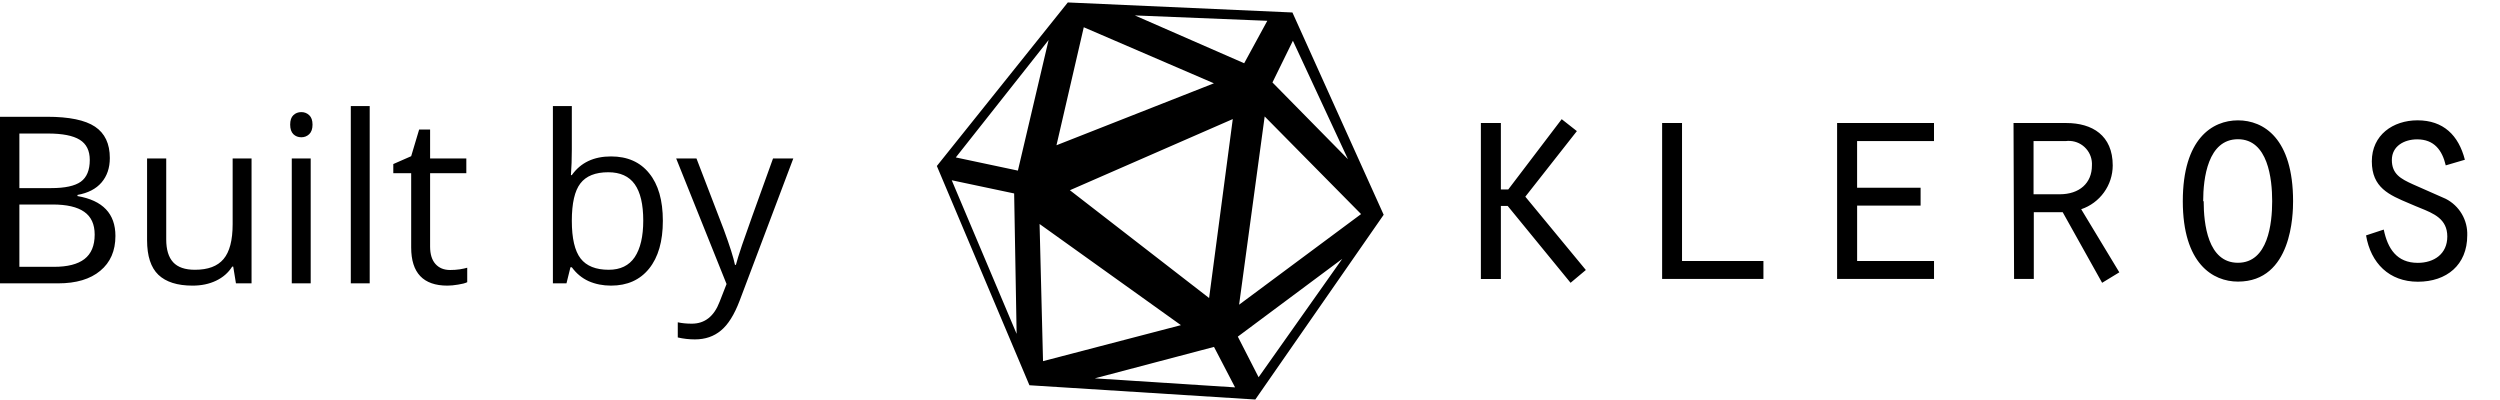
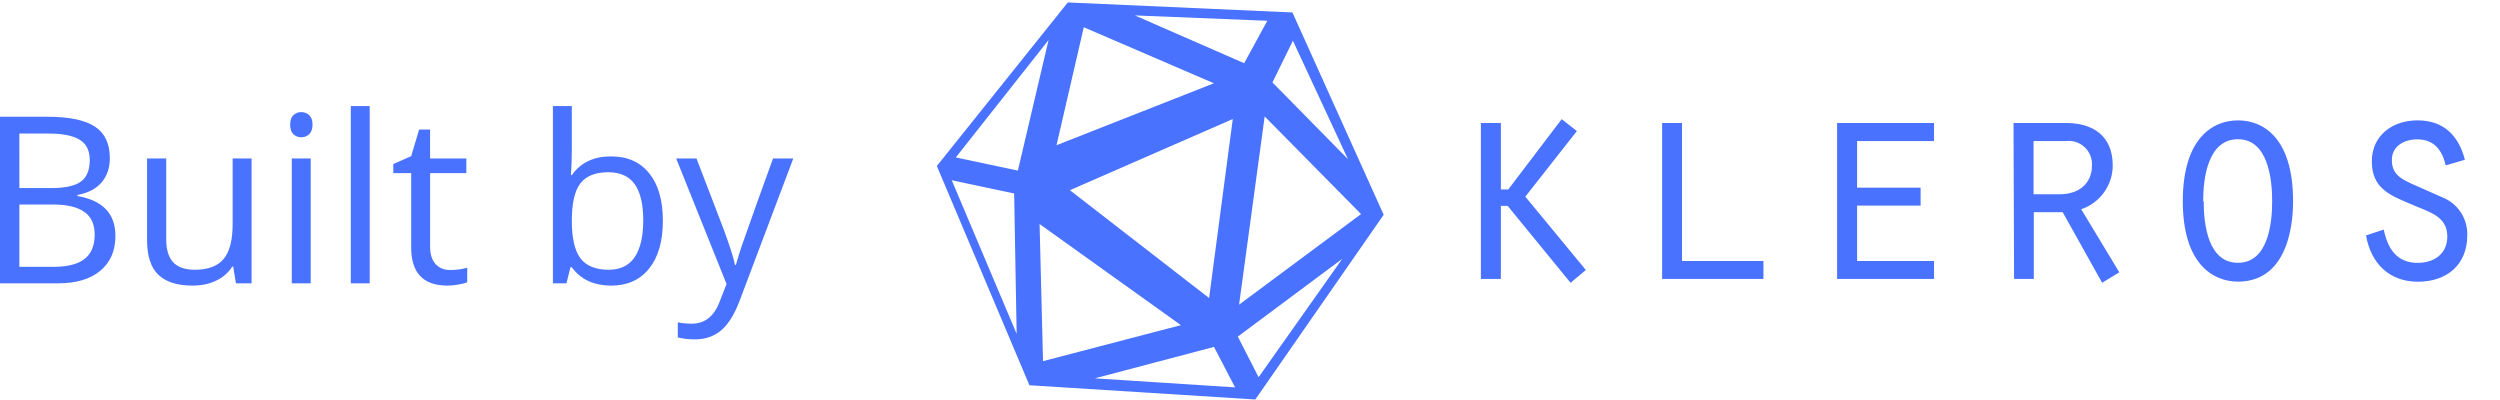
- <svg xmlns="http://www.w3.org/2000/svg" width="100" height="16" viewBox="0 0 100 16" fill="none">
-   <path fill-rule="evenodd" clip-rule="evenodd" d="M51.697 0.499L42.712 0.098L37.474 6.64L41.177 15.41L50.212 15.981L55.347 8.591L51.697 0.499ZM42.796 7.609L49.311 4.763L48.364 11.921L42.796 7.609ZM43.351 1.09L48.556 3.332L42.259 5.81L43.351 1.09ZM41.583 8.96L47.237 13.006L41.721 14.446L41.583 8.96ZM50.587 4.658L54.443 8.563L49.564 12.188L50.587 4.658ZM43.791 15.134L48.56 13.876L49.403 15.495L43.791 15.134ZM49.513 13.465L53.69 10.354L50.344 15.089L49.513 13.465ZM50.898 3.298L51.716 1.63L53.918 6.367L50.898 3.298ZM45.393 0.617L50.692 0.832L49.767 2.53L45.393 0.617ZM38.232 6.297L41.944 1.601L40.716 6.824L38.232 6.297ZM38.069 7.21L40.566 7.738L40.665 13.354L38.069 7.21ZM14.788 11.334H14.032V4.243H14.788V11.334ZM11.671 11.334H12.428V6.339H11.671V11.334ZM11.735 4.607C11.65 4.686 11.607 4.812 11.607 4.985C11.607 5.155 11.65 5.283 11.735 5.368C11.82 5.45 11.926 5.491 12.054 5.491C12.176 5.491 12.28 5.45 12.368 5.368C12.457 5.283 12.501 5.155 12.501 4.985C12.501 4.815 12.457 4.689 12.368 4.607C12.28 4.525 12.176 4.484 12.054 4.484C11.926 4.484 11.82 4.525 11.735 4.607ZM0 4.671H1.882C2.766 4.671 3.406 4.803 3.801 5.067C4.196 5.332 4.393 5.749 4.393 6.321C4.393 6.716 4.282 7.042 4.061 7.3C3.842 7.556 3.521 7.721 3.099 7.797V7.843C4.111 8.016 4.617 8.548 4.617 9.438C4.617 10.033 4.415 10.498 4.01 10.832C3.609 11.167 3.047 11.334 2.324 11.334H0V4.671ZM0.775 7.524H2.051C2.598 7.524 2.991 7.439 3.231 7.269C3.471 7.095 3.591 6.805 3.591 6.398C3.591 6.024 3.457 5.756 3.19 5.591C2.923 5.424 2.497 5.341 1.914 5.341H0.775V7.524ZM0.775 8.18V10.673H2.165C2.702 10.673 3.107 10.57 3.377 10.363C3.65 10.153 3.787 9.827 3.787 9.383C3.787 8.97 3.647 8.666 3.368 8.472C3.091 8.277 2.669 8.18 2.101 8.18H0.775ZM6.649 6.339V9.579C6.649 9.986 6.742 10.29 6.927 10.491C7.112 10.691 7.403 10.791 7.798 10.791C8.32 10.791 8.701 10.649 8.941 10.363C9.184 10.077 9.306 9.611 9.306 8.964V6.339H10.062V11.334H9.438L9.329 10.664H9.288C9.133 10.91 8.917 11.098 8.641 11.229C8.367 11.36 8.054 11.425 7.702 11.425C7.094 11.425 6.638 11.28 6.335 10.992C6.034 10.703 5.883 10.241 5.883 9.606V6.339H6.649ZM18.393 10.773C18.269 10.791 18.14 10.8 18.006 10.8C17.757 10.8 17.561 10.72 17.418 10.559C17.275 10.398 17.204 10.167 17.204 9.866V6.927H18.653V6.339H17.204V5.181H16.766L16.447 6.248L15.732 6.562V6.927H16.447V9.898C16.447 10.916 16.93 11.425 17.896 11.425C18.024 11.425 18.167 11.411 18.325 11.384C18.486 11.36 18.607 11.328 18.689 11.288V10.709C18.616 10.731 18.518 10.752 18.393 10.773ZM24.441 6.257C25.097 6.257 25.606 6.482 25.967 6.931C26.332 7.378 26.514 8.011 26.514 8.832C26.514 9.652 26.331 10.29 25.963 10.746C25.598 11.198 25.091 11.425 24.441 11.425C24.116 11.425 23.818 11.366 23.547 11.247C23.28 11.126 23.055 10.94 22.873 10.691H22.818L22.659 11.334H22.116V4.243H22.873V5.965C22.873 6.351 22.861 6.697 22.837 7.004H22.873C23.226 6.506 23.748 6.257 24.441 6.257ZM24.331 6.89C23.815 6.89 23.443 7.039 23.215 7.337C22.987 7.632 22.873 8.13 22.873 8.832C22.873 9.534 22.99 10.036 23.224 10.34C23.458 10.641 23.833 10.791 24.35 10.791C24.814 10.791 25.161 10.623 25.389 10.286C25.616 9.945 25.73 9.458 25.73 8.823C25.73 8.172 25.616 7.688 25.389 7.369C25.161 7.05 24.808 6.89 24.331 6.89ZM27.859 6.339H27.047L29.062 11.361L28.784 12.072C28.562 12.655 28.191 12.947 27.672 12.947C27.465 12.947 27.278 12.929 27.111 12.892V13.498C27.336 13.55 27.564 13.576 27.795 13.576C28.208 13.576 28.556 13.457 28.838 13.22C29.124 12.986 29.373 12.588 29.586 12.026L31.732 6.339H30.921C30.222 8.271 29.809 9.426 29.682 9.802C29.557 10.176 29.475 10.44 29.436 10.595H29.399C29.341 10.307 29.192 9.837 28.953 9.187L27.859 6.339ZM60.331 7.578H60.035V4.92H59.235V11.159H60.035V8.237H60.307L62.823 11.312L63.434 10.8L61.013 7.867L63.075 5.244L62.468 4.767L60.331 7.578ZM67.281 4.921H66.485V11.158H70.537V10.441H67.281V4.921ZM73.484 4.921H77.36V5.642H74.284V7.509H76.824V8.225H74.285V10.441H77.361V11.158H73.484V4.921ZM82.652 4.921H80.541L80.563 11.158H81.352V8.488H82.508L84.085 11.312L84.773 10.893L83.248 8.369C83.614 8.246 83.933 8.01 84.159 7.696C84.386 7.383 84.508 7.006 84.509 6.619C84.509 5.414 83.689 4.921 82.652 4.921ZM83.677 6.62C83.677 7.326 83.177 7.771 82.388 7.771H81.342V5.643H82.631C82.689 5.635 82.747 5.633 82.805 5.637C83.052 5.652 83.282 5.763 83.445 5.948C83.609 6.132 83.692 6.374 83.677 6.62ZM91.723 8.047C91.723 8.548 91.687 11.264 89.519 11.264C88.514 11.264 87.312 10.547 87.312 8.047C87.312 5.547 88.494 4.814 89.519 4.814C90.544 4.814 91.723 5.532 91.723 8.047ZM88.147 8.047C88.147 8.954 88.312 10.511 89.518 10.511C90.725 10.511 90.887 8.934 90.887 8.047C90.887 7.16 90.722 5.569 89.518 5.569C88.315 5.569 88.127 7.127 88.127 8.047H88.147ZM96.71 10.514C95.874 10.514 95.507 9.948 95.35 9.183L94.642 9.416C94.831 10.527 95.569 11.269 96.716 11.269C97.864 11.269 98.69 10.599 98.69 9.416C98.701 9.116 98.626 8.818 98.473 8.559C98.321 8.3 98.098 8.09 97.83 7.953L96.51 7.37C96.032 7.153 95.674 6.962 95.674 6.4C95.674 5.838 96.175 5.574 96.687 5.574C97.365 5.574 97.688 6.007 97.83 6.615L98.595 6.39C98.343 5.41 97.736 4.813 96.699 4.813C95.721 4.813 94.873 5.4 94.873 6.453C94.873 7.506 95.567 7.798 96.365 8.134L96.365 8.134C96.456 8.172 96.547 8.211 96.639 8.251C96.656 8.258 96.672 8.265 96.689 8.271C96.725 8.286 96.76 8.3 96.796 8.315C97.352 8.54 97.892 8.758 97.892 9.461C97.892 10.156 97.365 10.514 96.71 10.514Z" fill="black" />
+ <svg xmlns="http://www.w3.org/2000/svg" width="100" height="16" fill="none">
+   <path fill="#4872FF" fill-rule="evenodd" d="m51.697.498-8.985-.4-5.238 6.542 3.703 8.77 9.035.57 5.135-7.389zm-8.9 7.11 6.514-2.846-.947 7.159zm.554-6.518 5.205 2.241L42.26 5.81zm-1.768 7.87 5.654 4.046-5.516 1.44zm9.004-4.303 3.856 3.906-4.88 3.624zm-6.796 10.477 4.769-1.258.843 1.619zm5.722-1.67 4.177-3.11-3.346 4.734zm1.385-10.167.818-1.668 2.202 4.737zM45.393.617l5.299.214-.925 1.698zm-7.16 5.68L41.943 1.6l-1.228 5.223zm-.163.913 2.496.528.1 5.616zm-23.282 4.123h-.756V4.242h.756zm-3.117 0h.757V6.338h-.757zm.064-6.726q-.128.118-.128.378 0 .255.128.383a.44.44 0 0 0 .319.123.45.45 0 0 0 .314-.123q.133-.128.133-.383t-.133-.378a.45.45 0 0 0-.314-.123.44.44 0 0 0-.319.123M0 4.67h1.882q1.326 0 1.919.397.592.396.592 1.253 0 .593-.332.98-.33.382-.962.497v.045q1.518.26 1.518 1.595 0 .893-.607 1.395-.6.501-1.686.501H0zm.775 2.853H2.05q.82 0 1.18-.255.36-.26.36-.87 0-.561-.4-.807-.402-.25-1.277-.25H.774zm0 .657v2.492h1.39q.806 0 1.212-.31.41-.315.41-.98 0-.62-.42-.91-.414-.292-1.266-.292zm5.874-1.842v3.24q0 .612.278.912t.87.3q.784 0 1.144-.427.365-.428.365-1.4V6.338h.757v4.995h-.625l-.11-.67h-.04q-.232.37-.647.565-.41.196-.94.196-.911 0-1.366-.433-.452-.432-.452-1.385V6.338zm11.744 4.435a3 3 0 0 1-.387.027q-.374 0-.588-.242-.214-.241-.214-.692v-2.94h1.449v-.588h-1.45V5.181h-.437l-.319 1.066-.715.315v.364h.715v2.972q0 1.526 1.45 1.526.19 0 .428-.04.24-.038.364-.096v-.58a3 3 0 0 1-.296.065m6.048-4.517q.984 0 1.526.675.547.67.547 1.9t-.551 1.914q-.547.68-1.522.68-.488 0-.893-.178a1.7 1.7 0 0 1-.675-.556h-.055l-.16.642h-.542V4.242h.757v1.723q0 .579-.036 1.039h.036q.528-.748 1.568-.748m-.11.634q-.774 0-1.116.446-.342.442-.342 1.495t.351 1.509q.351.45 1.126.45.696 0 1.039-.505.34-.51.341-1.463 0-.975-.341-1.454-.341-.478-1.058-.478m3.528-.552h-.812l2.015 5.023-.278.71q-.333.876-1.112.876-.31 0-.56-.055v.606q.336.077.683.077.62 0 1.043-.355.429-.351.748-1.194l2.146-5.688h-.81a293 293 0 0 0-1.24 3.464 13 13 0 0 0-.246.793h-.037q-.087-.433-.447-1.408zm32.472 1.24h-.296V4.92h-.8v6.238h.8V8.236h.272l2.516 3.076.611-.512-2.421-2.934 2.062-2.623-.607-.477zm6.95-2.658h-.796v6.238h4.052v-.718h-3.256zm6.203 0h3.876v.722h-3.076v1.866h2.54v.716h-2.539v2.216h3.076v.718h-3.877zm9.168 0h-2.111l.022 6.237h.789v-2.67h1.156l1.577 2.824.688-.418-1.525-2.524a1.85 1.85 0 0 0 1.261-1.75c0-1.206-.82-1.699-1.857-1.699m1.026 1.7c0 .705-.501 1.15-1.29 1.15h-1.046V5.643h1.289a.93.93 0 0 1 1.047.978m8.045 1.427c0 .5-.036 3.217-2.204 3.217-1.005 0-2.207-.718-2.207-3.217s1.182-3.233 2.207-3.233 2.204.717 2.204 3.233m-3.576 0c0 .906.165 2.464 1.371 2.464 1.207 0 1.369-1.577 1.369-2.464s-.165-2.479-1.369-2.479-1.391 1.558-1.391 2.479zm8.563 2.467c-.836 0-1.203-.566-1.36-1.332l-.708.234c.19 1.11.927 1.852 2.074 1.852 1.148 0 1.974-.67 1.974-1.852a1.58 1.58 0 0 0-.86-1.463l-1.32-.584c-.478-.216-.836-.408-.836-.97 0-.561.501-.826 1.013-.826.678 0 1.001.434 1.143 1.041l.765-.225c-.252-.98-.86-1.576-1.896-1.576-.978 0-1.826.587-1.826 1.64s.694 1.345 1.492 1.68l.324.138.107.043c.556.225 1.096.444 1.096 1.146 0 .695-.527 1.053-1.182 1.053" clip-rule="evenodd" />
</svg>
